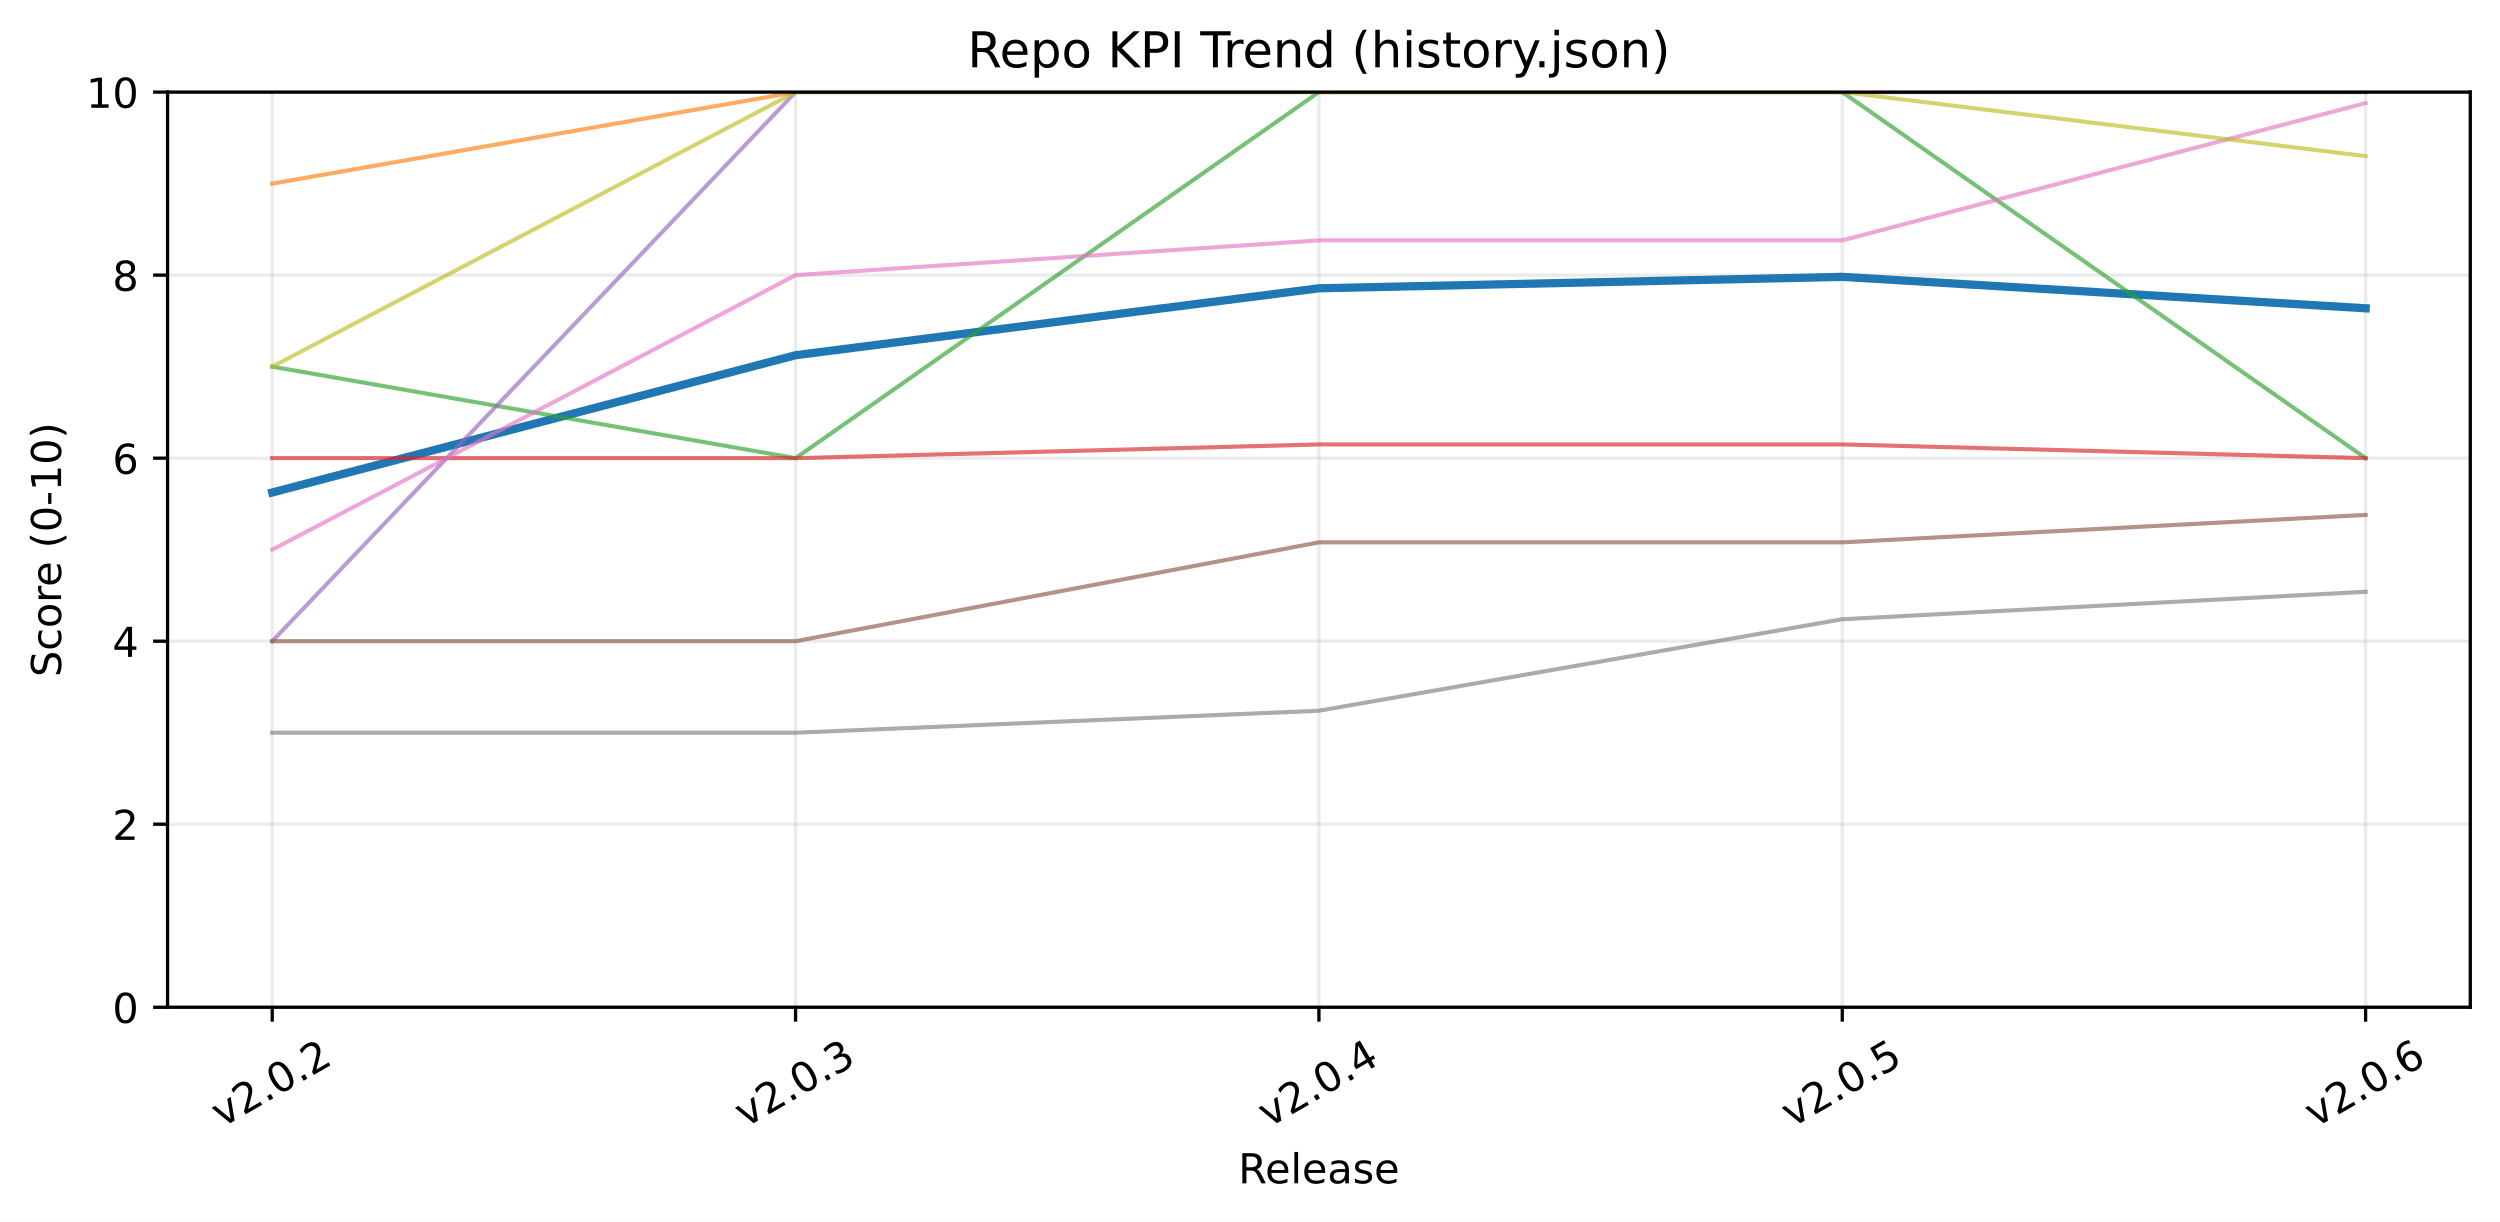
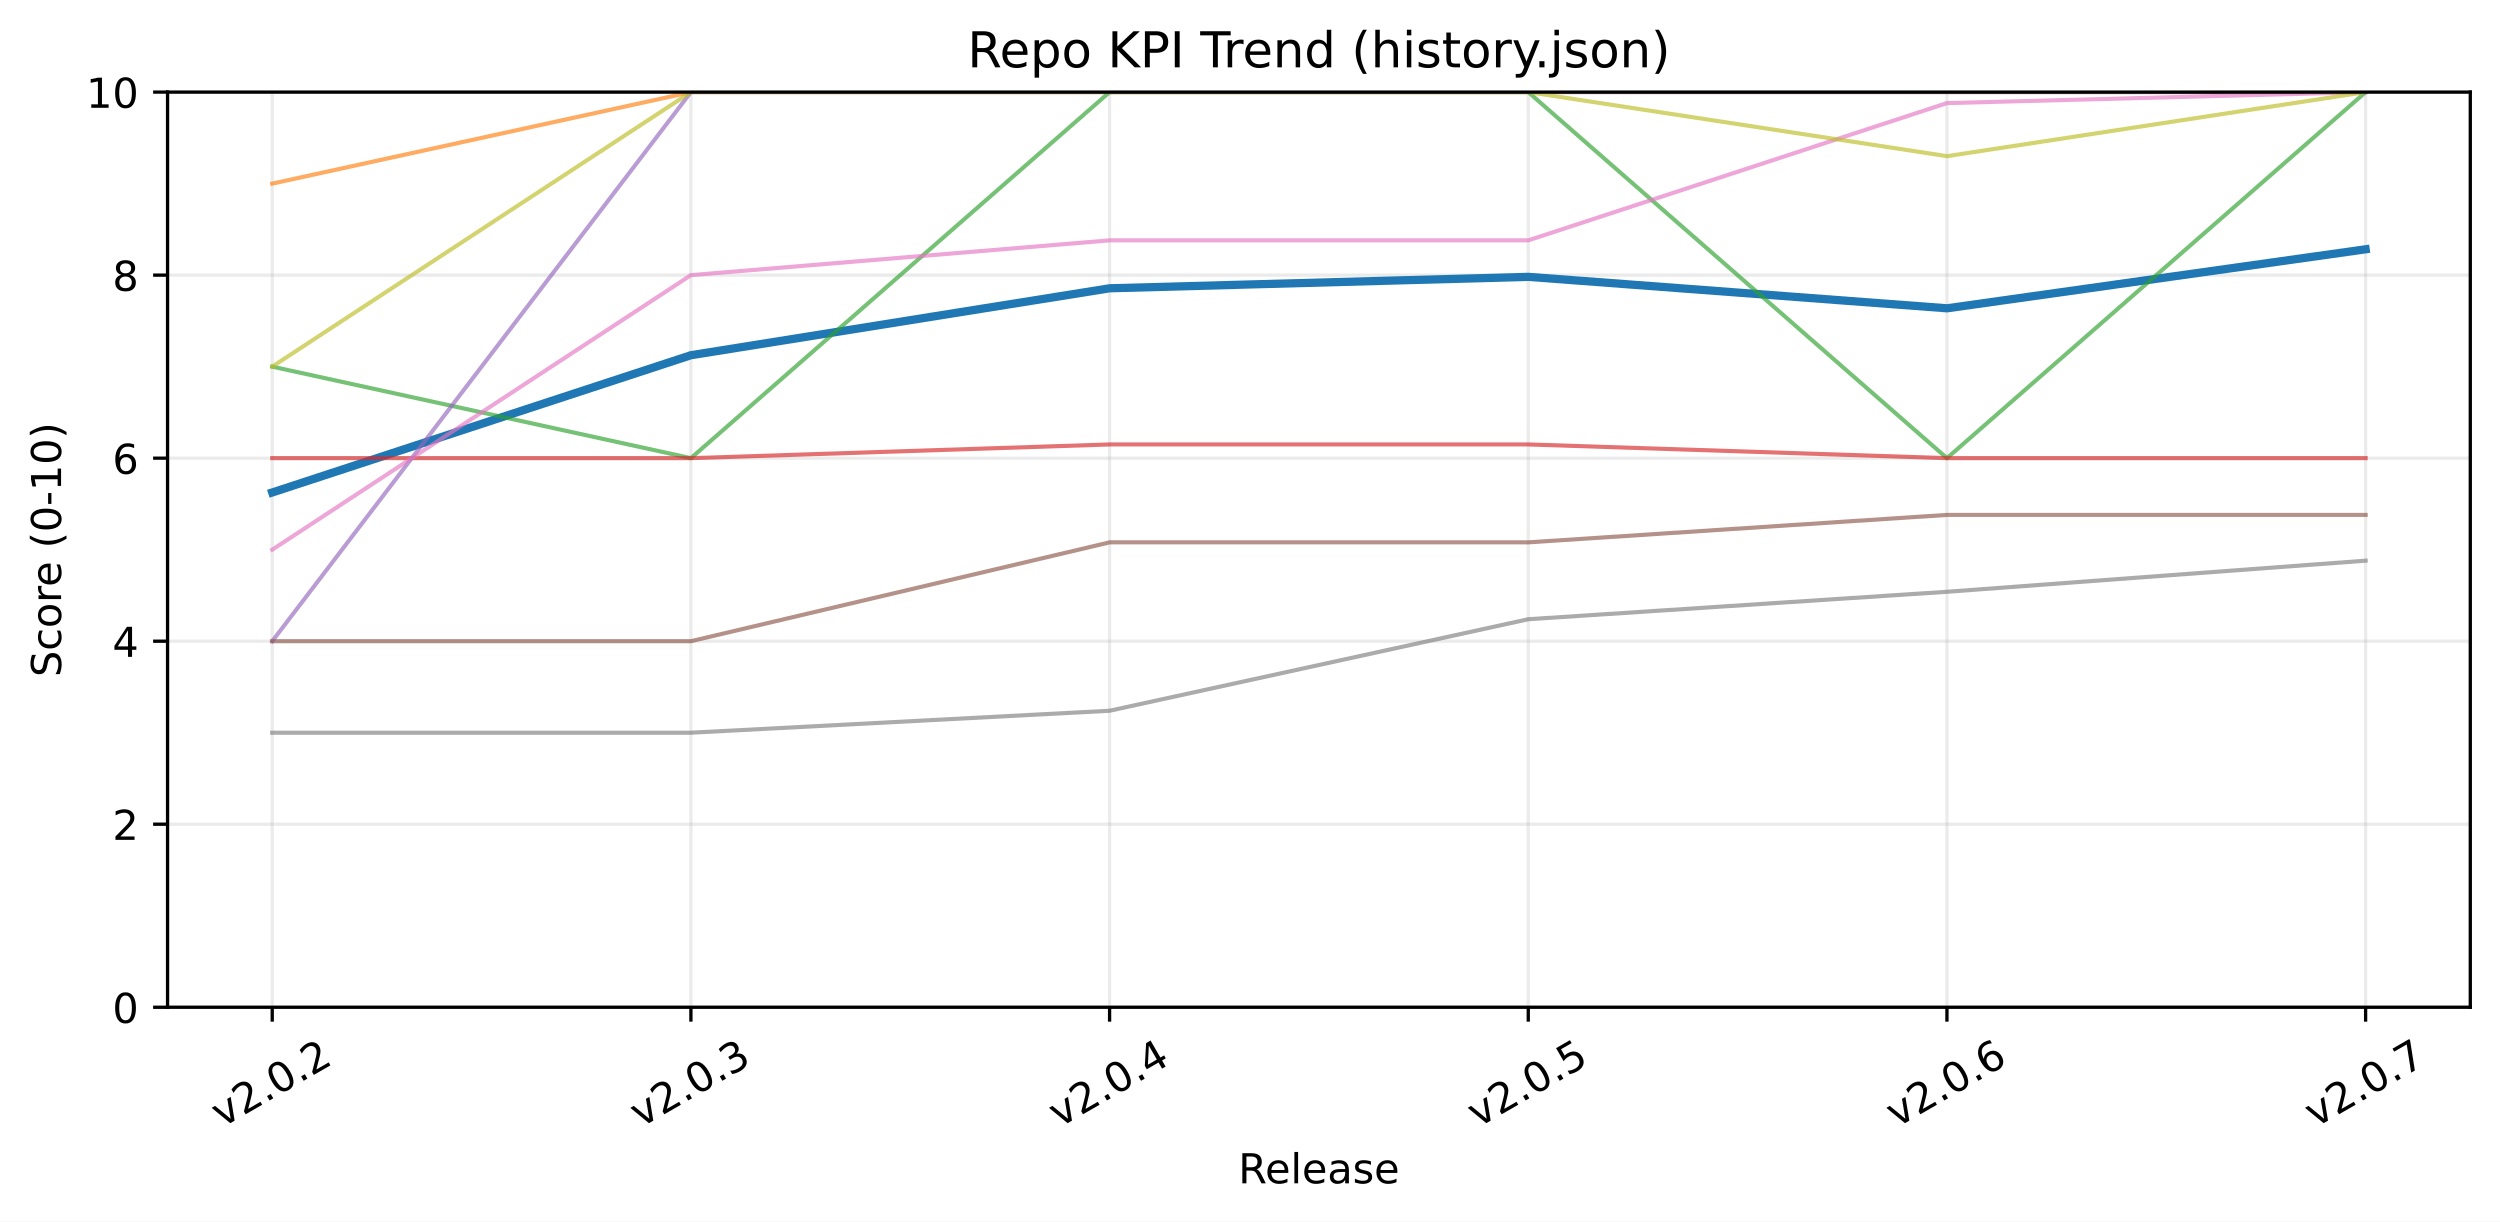
<svg xmlns="http://www.w3.org/2000/svg" xmlns:xlink="http://www.w3.org/1999/xlink" width="605.803pt" height="296.019pt" viewBox="0 0 605.803 296.019" version="1.1">
  <defs>
    <style type="text/css">*{stroke-linejoin: round; stroke-linecap: butt}</style>
  </defs>
  <g id="figure_1">
    <g id="patch_1">
      <path d="M 0 296.019  L 605.803 296.019  L 605.803 0  L 0 0  z " style="fill: #ffffff" />
    </g>
    <g id="axes_1">
      <g id="patch_2">
        <path d="M 40.603 244.078  L 598.603 244.078  L 598.603 22.318  L 40.603 22.318  z " style="fill: #ffffff" />
      </g>
      <g id="matplotlib.axis_1">
        <g id="xtick_1">
          <g id="line2d_1">
-             <path d="M 65.967 244.078  L 65.967 22.318  " clip-path="url(#p9fa31c1f79)" style="fill: none; stroke: #b0b0b0; stroke-opacity: 0.25; stroke-width: 0.8; stroke-linecap: square" />
+             <path d="M 65.967 244.078  L 65.967 22.318  " clip-path="url(#paaefacc47f)" style="fill: none; stroke: #b0b0b0; stroke-opacity: 0.25; stroke-width: 0.8; stroke-linecap: square" />
          </g>
          <g id="line2d_2">
            <defs>
-               <path id="me391bf5fd7" d="M 0 0  L 0 3.5  " style="stroke: #000000; stroke-width: 0.8" />
+               <path id="mf7fcb4f28f" d="M 0 0  L 0 3.5  " style="stroke: #000000; stroke-width: 0.8" />
            </defs>
            <g>
-               <use xlink:href="#me391bf5fd7" x="65.967" y="244.078" style="stroke: #000000; stroke-width: 0.8" />
+               <use xlink:href="#mf7fcb4f28f" x="65.967" y="244.078" style="stroke: #000000; stroke-width: 0.8" />
            </g>
          </g>
          <g id="text_1">
            <g transform="translate(53.76609 273.3398) rotate(-30) scale(0.1 -0.1)">
              <defs>
                <path id="DejaVuSans-76" d="M 191 3500  L 800 3500  L 1894 563  L 2988 3500  L 3597 3500  L 2284 0  L 1503 0  L 191 3500  z " transform="scale(0.015625)" />
                <path id="DejaVuSans-32" d="M 1228 531  L 3431 531  L 3431 0  L 469 0  L 469 531  Q 828 903 1448 1529  Q 2069 2156 2228 2338  Q 2531 2678 2651 2914  Q 2772 3150 2772 3378  Q 2772 3750 2511 3984  Q 2250 4219 1831 4219  Q 1534 4219 1204 4116  Q 875 4013 500 3803  L 500 4441  Q 881 4594 1212 4672  Q 1544 4750 1819 4750  Q 2544 4750 2975 4387  Q 3406 4025 3406 3419  Q 3406 3131 3298 2873  Q 3191 2616 2906 2266  Q 2828 2175 2409 1742  Q 1991 1309 1228 531  z " transform="scale(0.015625)" />
                <path id="DejaVuSans-2e" d="M 684 794  L 1344 794  L 1344 0  L 684 0  L 684 794  z " transform="scale(0.015625)" />
                <path id="DejaVuSans-30" d="M 2034 4250  Q 1547 4250 1301 3770  Q 1056 3291 1056 2328  Q 1056 1369 1301 889  Q 1547 409 2034 409  Q 2525 409 2770 889  Q 3016 1369 3016 2328  Q 3016 3291 2770 3770  Q 2525 4250 2034 4250  z M 2034 4750  Q 2819 4750 3233 4129  Q 3647 3509 3647 2328  Q 3647 1150 3233 529  Q 2819 -91 2034 -91  Q 1250 -91 836 529  Q 422 1150 422 2328  Q 422 3509 836 4129  Q 1250 4750 2034 4750  z " transform="scale(0.015625)" />
              </defs>
              <use xlink:href="#DejaVuSans-76" />
              <use xlink:href="#DejaVuSans-32" x="59.18" />
              <use xlink:href="#DejaVuSans-2e" x="122.803" />
              <use xlink:href="#DejaVuSans-30" x="154.59" />
              <use xlink:href="#DejaVuSans-2e" x="218.213" />
              <use xlink:href="#DejaVuSans-32" x="250" />
            </g>
          </g>
        </g>
        <g id="xtick_2">
          <g id="line2d_3">
-             <path d="M 192.785 244.078  L 192.785 22.318  " clip-path="url(#p9fa31c1f79)" style="fill: none; stroke: #b0b0b0; stroke-opacity: 0.25; stroke-width: 0.8; stroke-linecap: square" />
+             <path d="M 167.421 244.078  L 167.421 22.318  " clip-path="url(#paaefacc47f)" style="fill: none; stroke: #b0b0b0; stroke-opacity: 0.25; stroke-width: 0.8; stroke-linecap: square" />
          </g>
          <g id="line2d_4">
            <g>
-               <use xlink:href="#me391bf5fd7" x="192.785" y="244.078" style="stroke: #000000; stroke-width: 0.8" />
+               <use xlink:href="#mf7fcb4f28f" x="167.421" y="244.078" style="stroke: #000000; stroke-width: 0.8" />
            </g>
          </g>
          <g id="text_2">
-             <g transform="translate(180.5843 273.3398) rotate(-30) scale(0.1 -0.1)">
+             <g transform="translate(155.2206 273.3398) rotate(-30) scale(0.1 -0.1)">
              <defs>
                <path id="DejaVuSans-33" d="M 2597 2516  Q 3050 2419 3304 2112  Q 3559 1806 3559 1356  Q 3559 666 3084 287  Q 2609 -91 1734 -91  Q 1441 -91 1130 -33  Q 819 25 488 141  L 488 750  Q 750 597 1062 519  Q 1375 441 1716 441  Q 2309 441 2620 675  Q 2931 909 2931 1356  Q 2931 1769 2642 2001  Q 2353 2234 1838 2234  L 1294 2234  L 1294 2753  L 1863 2753  Q 2328 2753 2575 2939  Q 2822 3125 2822 3475  Q 2822 3834 2567 4026  Q 2313 4219 1838 4219  Q 1578 4219 1281 4162  Q 984 4106 628 3988  L 628 4550  Q 988 4650 1302 4700  Q 1616 4750 1894 4750  Q 2613 4750 3031 4423  Q 3450 4097 3450 3541  Q 3450 3153 3228 2886  Q 3006 2619 2597 2516  z " transform="scale(0.015625)" />
              </defs>
              <use xlink:href="#DejaVuSans-76" />
              <use xlink:href="#DejaVuSans-32" x="59.18" />
              <use xlink:href="#DejaVuSans-2e" x="122.803" />
              <use xlink:href="#DejaVuSans-30" x="154.59" />
              <use xlink:href="#DejaVuSans-2e" x="218.213" />
              <use xlink:href="#DejaVuSans-33" x="250" />
            </g>
          </g>
        </g>
        <g id="xtick_3">
          <g id="line2d_5">
-             <path d="M 319.603 244.078  L 319.603 22.318  " clip-path="url(#p9fa31c1f79)" style="fill: none; stroke: #b0b0b0; stroke-opacity: 0.25; stroke-width: 0.8; stroke-linecap: square" />
+             <path d="M 268.876 244.078  L 268.876 22.318  " clip-path="url(#paaefacc47f)" style="fill: none; stroke: #b0b0b0; stroke-opacity: 0.25; stroke-width: 0.8; stroke-linecap: square" />
          </g>
          <g id="line2d_6">
            <g>
-               <use xlink:href="#me391bf5fd7" x="319.603" y="244.078" style="stroke: #000000; stroke-width: 0.8" />
+               <use xlink:href="#mf7fcb4f28f" x="268.876" y="244.078" style="stroke: #000000; stroke-width: 0.8" />
            </g>
          </g>
          <g id="text_3">
-             <g transform="translate(307.4025 273.3398) rotate(-30) scale(0.1 -0.1)">
+             <g transform="translate(256.6752 273.3398) rotate(-30) scale(0.1 -0.1)">
              <defs>
                <path id="DejaVuSans-34" d="M 2419 4116  L 825 1625  L 2419 1625  L 2419 4116  z M 2253 4666  L 3047 4666  L 3047 1625  L 3713 1625  L 3713 1100  L 3047 1100  L 3047 0  L 2419 0  L 2419 1100  L 313 1100  L 313 1709  L 2253 4666  z " transform="scale(0.015625)" />
              </defs>
              <use xlink:href="#DejaVuSans-76" />
              <use xlink:href="#DejaVuSans-32" x="59.18" />
              <use xlink:href="#DejaVuSans-2e" x="122.803" />
              <use xlink:href="#DejaVuSans-30" x="154.59" />
              <use xlink:href="#DejaVuSans-2e" x="218.213" />
              <use xlink:href="#DejaVuSans-34" x="250" />
            </g>
          </g>
        </g>
        <g id="xtick_4">
          <g id="line2d_7">
-             <path d="M 446.421 244.078  L 446.421 22.318  " clip-path="url(#p9fa31c1f79)" style="fill: none; stroke: #b0b0b0; stroke-opacity: 0.25; stroke-width: 0.8; stroke-linecap: square" />
+             <path d="M 370.33 244.078  L 370.33 22.318  " clip-path="url(#paaefacc47f)" style="fill: none; stroke: #b0b0b0; stroke-opacity: 0.25; stroke-width: 0.8; stroke-linecap: square" />
          </g>
          <g id="line2d_8">
            <g>
-               <use xlink:href="#me391bf5fd7" x="446.421" y="244.078" style="stroke: #000000; stroke-width: 0.8" />
+               <use xlink:href="#mf7fcb4f28f" x="370.33" y="244.078" style="stroke: #000000; stroke-width: 0.8" />
            </g>
          </g>
          <g id="text_4">
-             <g transform="translate(434.2206 273.3398) rotate(-30) scale(0.1 -0.1)">
+             <g transform="translate(358.1297 273.3398) rotate(-30) scale(0.1 -0.1)">
              <defs>
                <path id="DejaVuSans-35" d="M 691 4666  L 3169 4666  L 3169 4134  L 1269 4134  L 1269 2991  Q 1406 3038 1543 3061  Q 1681 3084 1819 3084  Q 2600 3084 3056 2656  Q 3513 2228 3513 1497  Q 3513 744 3044 326  Q 2575 -91 1722 -91  Q 1428 -91 1123 -41  Q 819 9 494 109  L 494 744  Q 775 591 1075 516  Q 1375 441 1709 441  Q 2250 441 2565 725  Q 2881 1009 2881 1497  Q 2881 1984 2565 2268  Q 2250 2553 1709 2553  Q 1456 2553 1204 2497  Q 953 2441 691 2322  L 691 4666  z " transform="scale(0.015625)" />
              </defs>
              <use xlink:href="#DejaVuSans-76" />
              <use xlink:href="#DejaVuSans-32" x="59.18" />
              <use xlink:href="#DejaVuSans-2e" x="122.803" />
              <use xlink:href="#DejaVuSans-30" x="154.59" />
              <use xlink:href="#DejaVuSans-2e" x="218.213" />
              <use xlink:href="#DejaVuSans-35" x="250" />
            </g>
          </g>
        </g>
        <g id="xtick_5">
          <g id="line2d_9">
-             <path d="M 573.239 244.078  L 573.239 22.318  " clip-path="url(#p9fa31c1f79)" style="fill: none; stroke: #b0b0b0; stroke-opacity: 0.25; stroke-width: 0.8; stroke-linecap: square" />
+             <path d="M 471.785 244.078  L 471.785 22.318  " clip-path="url(#paaefacc47f)" style="fill: none; stroke: #b0b0b0; stroke-opacity: 0.25; stroke-width: 0.8; stroke-linecap: square" />
          </g>
          <g id="line2d_10">
            <g>
-               <use xlink:href="#me391bf5fd7" x="573.239" y="244.078" style="stroke: #000000; stroke-width: 0.8" />
+               <use xlink:href="#mf7fcb4f28f" x="471.785" y="244.078" style="stroke: #000000; stroke-width: 0.8" />
            </g>
          </g>
          <g id="text_5">
+             <g transform="translate(459.5843 273.3398) rotate(-30) scale(0.1 -0.1)">
+               <defs>
+                 <path id="DejaVuSans-36" d="M 2113 2584  Q 1688 2584 1439 2293  Q 1191 2003 1191 1497  Q 1191 994 1439 701  Q 1688 409 2113 409  Q 2538 409 2786 701  Q 3034 994 3034 1497  Q 3034 2003 2786 2293  Q 2538 2584 2113 2584  z M 3366 4563  L 3366 3988  Q 3128 4100 2886 4159  Q 2644 4219 2406 4219  Q 1781 4219 1451 3797  Q 1122 3375 1075 2522  Q 1259 2794 1537 2939  Q 1816 3084 2150 3084  Q 2853 3084 3261 2657  Q 3669 2231 3669 1497  Q 3669 778 3244 343  Q 2819 -91 2113 -91  Q 1303 -91 875 529  Q 447 1150 447 2328  Q 447 3434 972 4092  Q 1497 4750 2381 4750  Q 2619 4750 2861 4703  Q 3103 4656 3366 4563  z " transform="scale(0.015625)" />
+               </defs>
+               <use xlink:href="#DejaVuSans-76" />
+               <use xlink:href="#DejaVuSans-32" x="59.18" />
+               <use xlink:href="#DejaVuSans-2e" x="122.803" />
+               <use xlink:href="#DejaVuSans-30" x="154.59" />
+               <use xlink:href="#DejaVuSans-2e" x="218.213" />
+               <use xlink:href="#DejaVuSans-36" x="250" />
+             </g>
+           </g>
+         </g>
+         <g id="xtick_6">
+           <g id="line2d_11">
+             <path d="M 573.239 244.078  L 573.239 22.318  " clip-path="url(#paaefacc47f)" style="fill: none; stroke: #b0b0b0; stroke-opacity: 0.25; stroke-width: 0.8; stroke-linecap: square" />
+           </g>
+           <g id="line2d_12">
+             <g>
+               <use xlink:href="#mf7fcb4f28f" x="573.239" y="244.078" style="stroke: #000000; stroke-width: 0.8" />
+             </g>
+           </g>
+           <g id="text_6">
            <g transform="translate(561.0388 273.3398) rotate(-30) scale(0.1 -0.1)">
              <defs>
-                 <path id="DejaVuSans-36" d="M 2113 2584  Q 1688 2584 1439 2293  Q 1191 2003 1191 1497  Q 1191 994 1439 701  Q 1688 409 2113 409  Q 2538 409 2786 701  Q 3034 994 3034 1497  Q 3034 2003 2786 2293  Q 2538 2584 2113 2584  z M 3366 4563  L 3366 3988  Q 3128 4100 2886 4159  Q 2644 4219 2406 4219  Q 1781 4219 1451 3797  Q 1122 3375 1075 2522  Q 1259 2794 1537 2939  Q 1816 3084 2150 3084  Q 2853 3084 3261 2657  Q 3669 2231 3669 1497  Q 3669 778 3244 343  Q 2819 -91 2113 -91  Q 1303 -91 875 529  Q 447 1150 447 2328  Q 447 3434 972 4092  Q 1497 4750 2381 4750  Q 2619 4750 2861 4703  Q 3103 4656 3366 4563  z " transform="scale(0.015625)" />
-               </defs>
-               <use xlink:href="#DejaVuSans-76" />
-               <use xlink:href="#DejaVuSans-32" x="59.18" />
-               <use xlink:href="#DejaVuSans-2e" x="122.803" />
-               <use xlink:href="#DejaVuSans-30" x="154.59" />
-               <use xlink:href="#DejaVuSans-2e" x="218.213" />
-               <use xlink:href="#DejaVuSans-36" x="250" />
-             </g>
-           </g>
-         </g>
-         <g id="text_6">
+                 <path id="DejaVuSans-37" d="M 525 4666  L 3525 4666  L 3525 4397  L 1831 0  L 1172 0  L 2766 4134  L 525 4134  L 525 4666  z " transform="scale(0.015625)" />
+               </defs>
+               <use xlink:href="#DejaVuSans-76" />
+               <use xlink:href="#DejaVuSans-32" x="59.18" />
+               <use xlink:href="#DejaVuSans-2e" x="122.803" />
+               <use xlink:href="#DejaVuSans-30" x="154.59" />
+               <use xlink:href="#DejaVuSans-2e" x="218.213" />
+               <use xlink:href="#DejaVuSans-37" x="250" />
+             </g>
+           </g>
+         </g>
+         <g id="text_7">
          <g transform="translate(300.0664 286.7393) scale(0.1 -0.1)">
            <defs>
              <path id="DejaVuSans-52" d="M 2841 2188  Q 3044 2119 3236 1894  Q 3428 1669 3622 1275  L 4263 0  L 3584 0  L 2988 1197  Q 2756 1666 2539 1819  Q 2322 1972 1947 1972  L 1259 1972  L 1259 0  L 628 0  L 628 4666  L 2053 4666  Q 2853 4666 3247 4331  Q 3641 3997 3641 3322  Q 3641 2881 3436 2590  Q 3231 2300 2841 2188  z M 1259 4147  L 1259 2491  L 2053 2491  Q 2509 2491 2742 2702  Q 2975 2913 2975 3322  Q 2975 3731 2742 3939  Q 2509 4147 2053 4147  L 1259 4147  z " transform="scale(0.015625)" />
              <path id="DejaVuSans-65" d="M 3597 1894  L 3597 1613  L 953 1613  Q 991 1019 1311 708  Q 1631 397 2203 397  Q 2534 397 2845 478  Q 3156 559 3463 722  L 3463 178  Q 3153 47 2828 -22  Q 2503 -91 2169 -91  Q 1331 -91 842 396  Q 353 884 353 1716  Q 353 2575 817 3079  Q 1281 3584 2069 3584  Q 2775 3584 3186 3129  Q 3597 2675 3597 1894  z M 3022 2063  Q 3016 2534 2758 2815  Q 2500 3097 2075 3097  Q 1594 3097 1305 2825  Q 1016 2553 972 2059  L 3022 2063  z " transform="scale(0.015625)" />
              <path id="DejaVuSans-6c" d="M 603 4863  L 1178 4863  L 1178 0  L 603 0  L 603 4863  z " transform="scale(0.015625)" />
              <path id="DejaVuSans-61" d="M 2194 1759  Q 1497 1759 1228 1600  Q 959 1441 959 1056  Q 959 750 1161 570  Q 1363 391 1709 391  Q 2188 391 2477 730  Q 2766 1069 2766 1631  L 2766 1759  L 2194 1759  z M 3341 1997  L 3341 0  L 2766 0  L 2766 531  Q 2569 213 2275 61  Q 1981 -91 1556 -91  Q 1019 -91 701 211  Q 384 513 384 1019  Q 384 1609 779 1909  Q 1175 2209 1959 2209  L 2766 2209  L 2766 2266  Q 2766 2663 2505 2880  Q 2244 3097 1772 3097  Q 1472 3097 1187 3025  Q 903 2953 641 2809  L 641 3341  Q 956 3463 1253 3523  Q 1550 3584 1831 3584  Q 2591 3584 2966 3190  Q 3341 2797 3341 1997  z " transform="scale(0.015625)" />
              <path id="DejaVuSans-73" d="M 2834 3397  L 2834 2853  Q 2591 2978 2328 3040  Q 2066 3103 1784 3103  Q 1356 3103 1142 2972  Q 928 2841 928 2578  Q 928 2378 1081 2264  Q 1234 2150 1697 2047  L 1894 2003  Q 2506 1872 2764 1633  Q 3022 1394 3022 966  Q 3022 478 2636 193  Q 2250 -91 1575 -91  Q 1294 -91 989 -36  Q 684 19 347 128  L 347 722  Q 666 556 975 473  Q 1284 391 1588 391  Q 1994 391 2212 530  Q 2431 669 2431 922  Q 2431 1156 2273 1281  Q 2116 1406 1581 1522  L 1381 1569  Q 847 1681 609 1914  Q 372 2147 372 2553  Q 372 3047 722 3315  Q 1072 3584 1716 3584  Q 2034 3584 2315 3537  Q 2597 3491 2834 3397  z " transform="scale(0.015625)" />
            </defs>
            <use xlink:href="#DejaVuSans-52" />
            <use xlink:href="#DejaVuSans-65" x="64.982" />
            <use xlink:href="#DejaVuSans-6c" x="126.506" />
            <use xlink:href="#DejaVuSans-65" x="154.289" />
            <use xlink:href="#DejaVuSans-61" x="215.812" />
            <use xlink:href="#DejaVuSans-73" x="277.092" />
            <use xlink:href="#DejaVuSans-65" x="329.191" />
          </g>
        </g>
      </g>
      <g id="matplotlib.axis_2">
        <g id="ytick_1">
-           <g id="line2d_11">
-             <path d="M 40.603 244.078  L 598.603 244.078  " clip-path="url(#p9fa31c1f79)" style="fill: none; stroke: #b0b0b0; stroke-opacity: 0.25; stroke-width: 0.8; stroke-linecap: square" />
-           </g>
-           <g id="line2d_12">
+           <g id="line2d_13">
+             <path d="M 40.603 244.078  L 598.603 244.078  " clip-path="url(#paaefacc47f)" style="fill: none; stroke: #b0b0b0; stroke-opacity: 0.25; stroke-width: 0.8; stroke-linecap: square" />
+           </g>
+           <g id="line2d_14">
            <defs>
-               <path id="m415bb40c5d" d="M 0 0  L -3.5 0  " style="stroke: #000000; stroke-width: 0.8" />
+               <path id="mf28d4a2378" d="M 0 0  L -3.5 0  " style="stroke: #000000; stroke-width: 0.8" />
            </defs>
            <g>
-               <use xlink:href="#m415bb40c5d" x="40.603" y="244.078" style="stroke: #000000; stroke-width: 0.8" />
-             </g>
-           </g>
-           <g id="text_7">
+               <use xlink:href="#mf28d4a2378" x="40.603" y="244.078" style="stroke: #000000; stroke-width: 0.8" />
+             </g>
+           </g>
+           <g id="text_8">
            <g transform="translate(27.24063 247.8773) scale(0.1 -0.1)">
              <use xlink:href="#DejaVuSans-30" />
            </g>
          </g>
        </g>
        <g id="ytick_2">
-           <g id="line2d_13">
-             <path d="M 40.603 199.726  L 598.603 199.726  " clip-path="url(#p9fa31c1f79)" style="fill: none; stroke: #b0b0b0; stroke-opacity: 0.25; stroke-width: 0.8; stroke-linecap: square" />
-           </g>
-           <g id="line2d_14">
-             <g>
-               <use xlink:href="#m415bb40c5d" x="40.603" y="199.726" style="stroke: #000000; stroke-width: 0.8" />
-             </g>
-           </g>
-           <g id="text_8">
+           <g id="line2d_15">
+             <path d="M 40.603 199.726  L 598.603 199.726  " clip-path="url(#paaefacc47f)" style="fill: none; stroke: #b0b0b0; stroke-opacity: 0.25; stroke-width: 0.8; stroke-linecap: square" />
+           </g>
+           <g id="line2d_16">
+             <g>
+               <use xlink:href="#mf28d4a2378" x="40.603" y="199.726" style="stroke: #000000; stroke-width: 0.8" />
+             </g>
+           </g>
+           <g id="text_9">
            <g transform="translate(27.24063 203.5253) scale(0.1 -0.1)">
              <use xlink:href="#DejaVuSans-32" />
            </g>
          </g>
        </g>
        <g id="ytick_3">
-           <g id="line2d_15">
-             <path d="M 40.603 155.374  L 598.603 155.374  " clip-path="url(#p9fa31c1f79)" style="fill: none; stroke: #b0b0b0; stroke-opacity: 0.25; stroke-width: 0.8; stroke-linecap: square" />
-           </g>
-           <g id="line2d_16">
-             <g>
-               <use xlink:href="#m415bb40c5d" x="40.603" y="155.374" style="stroke: #000000; stroke-width: 0.8" />
-             </g>
-           </g>
-           <g id="text_9">
+           <g id="line2d_17">
+             <path d="M 40.603 155.374  L 598.603 155.374  " clip-path="url(#paaefacc47f)" style="fill: none; stroke: #b0b0b0; stroke-opacity: 0.25; stroke-width: 0.8; stroke-linecap: square" />
+           </g>
+           <g id="line2d_18">
+             <g>
+               <use xlink:href="#mf28d4a2378" x="40.603" y="155.374" style="stroke: #000000; stroke-width: 0.8" />
+             </g>
+           </g>
+           <g id="text_10">
            <g transform="translate(27.24063 159.1733) scale(0.1 -0.1)">
              <use xlink:href="#DejaVuSans-34" />
            </g>
          </g>
        </g>
        <g id="ytick_4">
-           <g id="line2d_17">
-             <path d="M 40.603 111.022  L 598.603 111.022  " clip-path="url(#p9fa31c1f79)" style="fill: none; stroke: #b0b0b0; stroke-opacity: 0.25; stroke-width: 0.8; stroke-linecap: square" />
-           </g>
-           <g id="line2d_18">
-             <g>
-               <use xlink:href="#m415bb40c5d" x="40.603" y="111.022" style="stroke: #000000; stroke-width: 0.8" />
-             </g>
-           </g>
-           <g id="text_10">
+           <g id="line2d_19">
+             <path d="M 40.603 111.022  L 598.603 111.022  " clip-path="url(#paaefacc47f)" style="fill: none; stroke: #b0b0b0; stroke-opacity: 0.25; stroke-width: 0.8; stroke-linecap: square" />
+           </g>
+           <g id="line2d_20">
+             <g>
+               <use xlink:href="#mf28d4a2378" x="40.603" y="111.022" style="stroke: #000000; stroke-width: 0.8" />
+             </g>
+           </g>
+           <g id="text_11">
            <g transform="translate(27.24063 114.8213) scale(0.1 -0.1)">
              <use xlink:href="#DejaVuSans-36" />
            </g>
          </g>
        </g>
        <g id="ytick_5">
-           <g id="line2d_19">
-             <path d="M 40.603 66.67  L 598.603 66.67  " clip-path="url(#p9fa31c1f79)" style="fill: none; stroke: #b0b0b0; stroke-opacity: 0.25; stroke-width: 0.8; stroke-linecap: square" />
-           </g>
-           <g id="line2d_20">
-             <g>
-               <use xlink:href="#m415bb40c5d" x="40.603" y="66.67" style="stroke: #000000; stroke-width: 0.8" />
-             </g>
-           </g>
-           <g id="text_11">
+           <g id="line2d_21">
+             <path d="M 40.603 66.67  L 598.603 66.67  " clip-path="url(#paaefacc47f)" style="fill: none; stroke: #b0b0b0; stroke-opacity: 0.25; stroke-width: 0.8; stroke-linecap: square" />
+           </g>
+           <g id="line2d_22">
+             <g>
+               <use xlink:href="#mf28d4a2378" x="40.603" y="66.67" style="stroke: #000000; stroke-width: 0.8" />
+             </g>
+           </g>
+           <g id="text_12">
            <g transform="translate(27.24063 70.46934) scale(0.1 -0.1)">
              <defs>
                <path id="DejaVuSans-38" d="M 2034 2216  Q 1584 2216 1326 1975  Q 1069 1734 1069 1313  Q 1069 891 1326 650  Q 1584 409 2034 409  Q 2484 409 2743 651  Q 3003 894 3003 1313  Q 3003 1734 2745 1975  Q 2488 2216 2034 2216  z M 1403 2484  Q 997 2584 770 2862  Q 544 3141 544 3541  Q 544 4100 942 4425  Q 1341 4750 2034 4750  Q 2731 4750 3128 4425  Q 3525 4100 3525 3541  Q 3525 3141 3298 2862  Q 3072 2584 2669 2484  Q 3125 2378 3379 2068  Q 3634 1759 3634 1313  Q 3634 634 3220 271  Q 2806 -91 2034 -91  Q 1263 -91 848 271  Q 434 634 434 1313  Q 434 1759 690 2068  Q 947 2378 1403 2484  z M 1172 3481  Q 1172 3119 1398 2916  Q 1625 2713 2034 2713  Q 2441 2713 2670 2916  Q 2900 3119 2900 3481  Q 2900 3844 2670 4047  Q 2441 4250 2034 4250  Q 1625 4250 1398 4047  Q 1172 3844 1172 3481  z " transform="scale(0.015625)" />
              </defs>
              <use xlink:href="#DejaVuSans-38" />
            </g>
          </g>
        </g>
        <g id="ytick_6">
-           <g id="line2d_21">
-             <path d="M 40.603 22.318  L 598.603 22.318  " clip-path="url(#p9fa31c1f79)" style="fill: none; stroke: #b0b0b0; stroke-opacity: 0.25; stroke-width: 0.8; stroke-linecap: square" />
-           </g>
-           <g id="line2d_22">
-             <g>
-               <use xlink:href="#m415bb40c5d" x="40.603" y="22.318" style="stroke: #000000; stroke-width: 0.8" />
-             </g>
-           </g>
-           <g id="text_12">
+           <g id="line2d_23">
+             <path d="M 40.603 22.318  L 598.603 22.318  " clip-path="url(#paaefacc47f)" style="fill: none; stroke: #b0b0b0; stroke-opacity: 0.25; stroke-width: 0.8; stroke-linecap: square" />
+           </g>
+           <g id="line2d_24">
+             <g>
+               <use xlink:href="#mf28d4a2378" x="40.603" y="22.318" style="stroke: #000000; stroke-width: 0.8" />
+             </g>
+           </g>
+           <g id="text_13">
            <g transform="translate(20.87813 26.11734) scale(0.1 -0.1)">
              <defs>
                <path id="DejaVuSans-31" d="M 794 531  L 1825 531  L 1825 4091  L 703 3866  L 703 4441  L 1819 4666  L 2450 4666  L 2450 531  L 3481 531  L 3481 0  L 794 0  L 794 531  z " transform="scale(0.015625)" />
              </defs>
              <use xlink:href="#DejaVuSans-31" />
              <use xlink:href="#DejaVuSans-30" x="63.623" />
            </g>
          </g>
        </g>
-         <g id="text_13">
+         <g id="text_14">
          <g transform="translate(14.79844 164.0387) rotate(-90) scale(0.1 -0.1)">
            <defs>
              <path id="DejaVuSans-53" d="M 3425 4513  L 3425 3897  Q 3066 4069 2747 4153  Q 2428 4238 2131 4238  Q 1616 4238 1336 4038  Q 1056 3838 1056 3469  Q 1056 3159 1242 3001  Q 1428 2844 1947 2747  L 2328 2669  Q 3034 2534 3370 2195  Q 3706 1856 3706 1288  Q 3706 609 3251 259  Q 2797 -91 1919 -91  Q 1588 -91 1214 -16  Q 841 59 441 206  L 441 856  Q 825 641 1194 531  Q 1563 422 1919 422  Q 2459 422 2753 634  Q 3047 847 3047 1241  Q 3047 1584 2836 1778  Q 2625 1972 2144 2069  L 1759 2144  Q 1053 2284 737 2584  Q 422 2884 422 3419  Q 422 4038 858 4394  Q 1294 4750 2059 4750  Q 2388 4750 2728 4690  Q 3069 4631 3425 4513  z " transform="scale(0.015625)" />
              <path id="DejaVuSans-63" d="M 3122 3366  L 3122 2828  Q 2878 2963 2633 3030  Q 2388 3097 2138 3097  Q 1578 3097 1268 2742  Q 959 2388 959 1747  Q 959 1106 1268 751  Q 1578 397 2138 397  Q 2388 397 2633 464  Q 2878 531 3122 666  L 3122 134  Q 2881 22 2623 -34  Q 2366 -91 2075 -91  Q 1284 -91 818 406  Q 353 903 353 1747  Q 353 2603 823 3093  Q 1294 3584 2113 3584  Q 2378 3584 2631 3529  Q 2884 3475 3122 3366  z " transform="scale(0.015625)" />
              <path id="DejaVuSans-6f" d="M 1959 3097  Q 1497 3097 1228 2736  Q 959 2375 959 1747  Q 959 1119 1226 758  Q 1494 397 1959 397  Q 2419 397 2687 759  Q 2956 1122 2956 1747  Q 2956 2369 2687 2733  Q 2419 3097 1959 3097  z M 1959 3584  Q 2709 3584 3137 3096  Q 3566 2609 3566 1747  Q 3566 888 3137 398  Q 2709 -91 1959 -91  Q 1206 -91 779 398  Q 353 888 353 1747  Q 353 2609 779 3096  Q 1206 3584 1959 3584  z " transform="scale(0.015625)" />
              <path id="DejaVuSans-72" d="M 2631 2963  Q 2534 3019 2420 3045  Q 2306 3072 2169 3072  Q 1681 3072 1420 2755  Q 1159 2438 1159 1844  L 1159 0  L 581 0  L 581 3500  L 1159 3500  L 1159 2956  Q 1341 3275 1631 3429  Q 1922 3584 2338 3584  Q 2397 3584 2469 3576  Q 2541 3569 2628 3553  L 2631 2963  z " transform="scale(0.015625)" />
              <path id="DejaVuSans-20" transform="scale(0.015625)" />
              <path id="DejaVuSans-28" d="M 1984 4856  Q 1566 4138 1362 3434  Q 1159 2731 1159 2009  Q 1159 1288 1364 580  Q 1569 -128 1984 -844  L 1484 -844  Q 1016 -109 783 600  Q 550 1309 550 2009  Q 550 2706 781 3412  Q 1013 4119 1484 4856  L 1984 4856  z " transform="scale(0.015625)" />
              <path id="DejaVuSans-2d" d="M 313 2009  L 1997 2009  L 1997 1497  L 313 1497  L 313 2009  z " transform="scale(0.015625)" />
              <path id="DejaVuSans-29" d="M 513 4856  L 1013 4856  Q 1481 4119 1714 3412  Q 1947 2706 1947 2009  Q 1947 1309 1714 600  Q 1481 -109 1013 -844  L 513 -844  Q 928 -128 1133 580  Q 1338 1288 1338 2009  Q 1338 2731 1133 3434  Q 928 4138 513 4856  z " transform="scale(0.015625)" />
            </defs>
            <use xlink:href="#DejaVuSans-53" />
            <use xlink:href="#DejaVuSans-63" x="63.477" />
            <use xlink:href="#DejaVuSans-6f" x="118.457" />
            <use xlink:href="#DejaVuSans-72" x="179.639" />
            <use xlink:href="#DejaVuSans-65" x="218.502" />
            <use xlink:href="#DejaVuSans-20" x="280.025" />
            <use xlink:href="#DejaVuSans-28" x="311.812" />
            <use xlink:href="#DejaVuSans-30" x="350.826" />
            <use xlink:href="#DejaVuSans-2d" x="414.449" />
            <use xlink:href="#DejaVuSans-31" x="450.533" />
            <use xlink:href="#DejaVuSans-30" x="514.156" />
            <use xlink:href="#DejaVuSans-29" x="577.779" />
          </g>
        </g>
      </g>
-       <g id="line2d_23">
-         <path d="M 65.967 119.338  L 192.785 86.074  L 319.603 69.858  L 446.421 67.086  L 573.239 74.709  " clip-path="url(#p9fa31c1f79)" style="fill: none; stroke: #1f77b4; stroke-width: 2; stroke-linecap: square" />
-       </g>
-       <g id="line2d_24">
-         <path d="M 65.967 44.494  L 192.785 22.318  L 319.603 22.318  L 446.421 22.318  L 573.239 22.318  " clip-path="url(#p9fa31c1f79)" style="fill: none; stroke: #ff7f0e; stroke-opacity: 0.65; stroke-linecap: square" />
-       </g>
      <g id="line2d_25">
-         <path d="M 65.967 88.846  L 192.785 111.022  L 319.603 22.318  L 446.421 22.318  L 573.239 111.022  " clip-path="url(#p9fa31c1f79)" style="fill: none; stroke: #2ca02c; stroke-opacity: 0.65; stroke-linecap: square" />
+         <path d="M 65.967 119.338  L 167.421 86.074  L 268.876 69.858  L 370.33 67.086  L 471.785 74.709  L 573.239 60.405  " clip-path="url(#paaefacc47f)" style="fill: none; stroke: #1f77b4; stroke-width: 2; stroke-linecap: square" />
      </g>
      <g id="line2d_26">
-         <path d="M 65.967 111.022  L 192.785 111.022  L 319.603 107.696  L 446.421 107.696  L 573.239 111.022  " clip-path="url(#p9fa31c1f79)" style="fill: none; stroke: #d62728; stroke-opacity: 0.65; stroke-linecap: square" />
+         <path d="M 65.967 44.494  L 167.421 22.318  L 268.876 22.318  L 370.33 22.318  L 471.785 22.318  L 573.239 22.318  " clip-path="url(#paaefacc47f)" style="fill: none; stroke: #ff7f0e; stroke-opacity: 0.65; stroke-linecap: square" />
      </g>
      <g id="line2d_27">
-         <path d="M 65.967 155.374  L 192.785 22.318  L 319.603 22.318  L 446.421 22.318  L 573.239 22.318  " clip-path="url(#p9fa31c1f79)" style="fill: none; stroke: #9467bd; stroke-opacity: 0.65; stroke-linecap: square" />
+         <path d="M 65.967 88.846  L 167.421 111.022  L 268.876 22.318  L 370.33 22.318  L 471.785 111.022  L 573.239 22.318  " clip-path="url(#paaefacc47f)" style="fill: none; stroke: #2ca02c; stroke-opacity: 0.65; stroke-linecap: square" />
      </g>
      <g id="line2d_28">
-         <path d="M 65.967 155.374  L 192.785 155.374  L 319.603 131.424  L 446.421 131.424  L 573.239 124.771  " clip-path="url(#p9fa31c1f79)" style="fill: none; stroke: #8c564b; stroke-opacity: 0.65; stroke-linecap: square" />
+         <path d="M 65.967 111.022  L 167.421 111.022  L 268.876 107.696  L 370.33 107.696  L 471.785 111.022  L 573.239 111.022  " clip-path="url(#paaefacc47f)" style="fill: none; stroke: #d62728; stroke-opacity: 0.65; stroke-linecap: square" />
      </g>
      <g id="line2d_29">
-         <path d="M 65.967 133.198  L 192.785 66.67  L 319.603 58.243  L 446.421 58.243  L 573.239 24.979  " clip-path="url(#p9fa31c1f79)" style="fill: none; stroke: #e377c2; stroke-opacity: 0.65; stroke-linecap: square" />
+         <path d="M 65.967 155.374  L 167.421 22.318  L 268.876 22.318  L 370.33 22.318  L 471.785 22.318  L 573.239 22.318  " clip-path="url(#paaefacc47f)" style="fill: none; stroke: #9467bd; stroke-opacity: 0.65; stroke-linecap: square" />
      </g>
      <g id="line2d_30">
-         <path d="M 65.967 177.55  L 192.785 177.55  L 319.603 172.228  L 446.421 150.052  L 573.239 143.399  " clip-path="url(#p9fa31c1f79)" style="fill: none; stroke: #7f7f7f; stroke-opacity: 0.65; stroke-linecap: square" />
+         <path d="M 65.967 155.374  L 167.421 155.374  L 268.876 131.424  L 370.33 131.424  L 471.785 124.771  L 573.239 124.771  " clip-path="url(#paaefacc47f)" style="fill: none; stroke: #8c564b; stroke-opacity: 0.65; stroke-linecap: square" />
      </g>
      <g id="line2d_31">
-         <path d="M 65.967 88.846  L 192.785 22.318  L 319.603 22.318  L 446.421 22.318  L 573.239 37.841  " clip-path="url(#p9fa31c1f79)" style="fill: none; stroke: #bcbd22; stroke-opacity: 0.65; stroke-linecap: square" />
+         <path d="M 65.967 133.198  L 167.421 66.67  L 268.876 58.243  L 370.33 58.243  L 471.785 24.979  L 573.239 22.318  " clip-path="url(#paaefacc47f)" style="fill: none; stroke: #e377c2; stroke-opacity: 0.65; stroke-linecap: square" />
+       </g>
+       <g id="line2d_32">
+         <path d="M 65.967 177.55  L 167.421 177.55  L 268.876 172.228  L 370.33 150.052  L 471.785 143.399  L 573.239 135.859  " clip-path="url(#paaefacc47f)" style="fill: none; stroke: #7f7f7f; stroke-opacity: 0.65; stroke-linecap: square" />
+       </g>
+       <g id="line2d_33">
+         <path d="M 65.967 88.846  L 167.421 22.318  L 268.876 22.318  L 370.33 22.318  L 471.785 37.841  L 573.239 22.318  " clip-path="url(#paaefacc47f)" style="fill: none; stroke: #bcbd22; stroke-opacity: 0.65; stroke-linecap: square" />
      </g>
      <g id="patch_3">
        <path d="M 40.603 244.078  L 40.603 22.318  " style="fill: none; stroke: #000000; stroke-width: 0.8; stroke-linejoin: miter; stroke-linecap: square" />
      </g>
      <g id="patch_4">
        <path d="M 598.603 244.078  L 598.603 22.318  " style="fill: none; stroke: #000000; stroke-width: 0.8; stroke-linejoin: miter; stroke-linecap: square" />
      </g>
      <g id="patch_5">
        <path d="M 40.603 244.078  L 598.603 244.078  " style="fill: none; stroke: #000000; stroke-width: 0.8; stroke-linejoin: miter; stroke-linecap: square" />
      </g>
      <g id="patch_6">
        <path d="M 40.603 22.318  L 598.603 22.318  " style="fill: none; stroke: #000000; stroke-width: 0.8; stroke-linejoin: miter; stroke-linecap: square" />
      </g>
-       <g id="text_14">
+       <g id="text_15">
        <g transform="translate(234.4378 16.31812) scale(0.12 -0.12)">
          <defs>
            <path id="DejaVuSans-70" d="M 1159 525  L 1159 -1331  L 581 -1331  L 581 3500  L 1159 3500  L 1159 2969  Q 1341 3281 1617 3432  Q 1894 3584 2278 3584  Q 2916 3584 3314 3078  Q 3713 2572 3713 1747  Q 3713 922 3314 415  Q 2916 -91 2278 -91  Q 1894 -91 1617 61  Q 1341 213 1159 525  z M 3116 1747  Q 3116 2381 2855 2742  Q 2594 3103 2138 3103  Q 1681 3103 1420 2742  Q 1159 2381 1159 1747  Q 1159 1113 1420 752  Q 1681 391 2138 391  Q 2594 391 2855 752  Q 3116 1113 3116 1747  z " transform="scale(0.015625)" />
            <path id="DejaVuSans-4b" d="M 628 4666  L 1259 4666  L 1259 2694  L 3353 4666  L 4166 4666  L 1850 2491  L 4331 0  L 3500 0  L 1259 2247  L 1259 0  L 628 0  L 628 4666  z " transform="scale(0.015625)" />
            <path id="DejaVuSans-50" d="M 1259 4147  L 1259 2394  L 2053 2394  Q 2494 2394 2734 2622  Q 2975 2850 2975 3272  Q 2975 3691 2734 3919  Q 2494 4147 2053 4147  L 1259 4147  z M 628 4666  L 2053 4666  Q 2838 4666 3239 4311  Q 3641 3956 3641 3272  Q 3641 2581 3239 2228  Q 2838 1875 2053 1875  L 1259 1875  L 1259 0  L 628 0  L 628 4666  z " transform="scale(0.015625)" />
            <path id="DejaVuSans-49" d="M 628 4666  L 1259 4666  L 1259 0  L 628 0  L 628 4666  z " transform="scale(0.015625)" />
            <path id="DejaVuSans-54" d="M -19 4666  L 3928 4666  L 3928 4134  L 2272 4134  L 2272 0  L 1638 0  L 1638 4134  L -19 4134  L -19 4666  z " transform="scale(0.015625)" />
            <path id="DejaVuSans-6e" d="M 3513 2113  L 3513 0  L 2938 0  L 2938 2094  Q 2938 2591 2744 2837  Q 2550 3084 2163 3084  Q 1697 3084 1428 2787  Q 1159 2491 1159 1978  L 1159 0  L 581 0  L 581 3500  L 1159 3500  L 1159 2956  Q 1366 3272 1645 3428  Q 1925 3584 2291 3584  Q 2894 3584 3203 3211  Q 3513 2838 3513 2113  z " transform="scale(0.015625)" />
            <path id="DejaVuSans-64" d="M 2906 2969  L 2906 4863  L 3481 4863  L 3481 0  L 2906 0  L 2906 525  Q 2725 213 2448 61  Q 2172 -91 1784 -91  Q 1150 -91 751 415  Q 353 922 353 1747  Q 353 2572 751 3078  Q 1150 3584 1784 3584  Q 2172 3584 2448 3432  Q 2725 3281 2906 2969  z M 947 1747  Q 947 1113 1208 752  Q 1469 391 1925 391  Q 2381 391 2643 752  Q 2906 1113 2906 1747  Q 2906 2381 2643 2742  Q 2381 3103 1925 3103  Q 1469 3103 1208 2742  Q 947 2381 947 1747  z " transform="scale(0.015625)" />
            <path id="DejaVuSans-68" d="M 3513 2113  L 3513 0  L 2938 0  L 2938 2094  Q 2938 2591 2744 2837  Q 2550 3084 2163 3084  Q 1697 3084 1428 2787  Q 1159 2491 1159 1978  L 1159 0  L 581 0  L 581 4863  L 1159 4863  L 1159 2956  Q 1366 3272 1645 3428  Q 1925 3584 2291 3584  Q 2894 3584 3203 3211  Q 3513 2838 3513 2113  z " transform="scale(0.015625)" />
            <path id="DejaVuSans-69" d="M 603 3500  L 1178 3500  L 1178 0  L 603 0  L 603 3500  z M 603 4863  L 1178 4863  L 1178 4134  L 603 4134  L 603 4863  z " transform="scale(0.015625)" />
            <path id="DejaVuSans-74" d="M 1172 4494  L 1172 3500  L 2356 3500  L 2356 3053  L 1172 3053  L 1172 1153  Q 1172 725 1289 603  Q 1406 481 1766 481  L 2356 481  L 2356 0  L 1766 0  Q 1100 0 847 248  Q 594 497 594 1153  L 594 3053  L 172 3053  L 172 3500  L 594 3500  L 594 4494  L 1172 4494  z " transform="scale(0.015625)" />
            <path id="DejaVuSans-79" d="M 2059 -325  Q 1816 -950 1584 -1140  Q 1353 -1331 966 -1331  L 506 -1331  L 506 -850  L 844 -850  Q 1081 -850 1212 -737  Q 1344 -625 1503 -206  L 1606 56  L 191 3500  L 800 3500  L 1894 763  L 2988 3500  L 3597 3500  L 2059 -325  z " transform="scale(0.015625)" />
            <path id="DejaVuSans-6a" d="M 603 3500  L 1178 3500  L 1178 -63  Q 1178 -731 923 -1031  Q 669 -1331 103 -1331  L -116 -1331  L -116 -844  L 38 -844  Q 366 -844 484 -692  Q 603 -541 603 -63  L 603 3500  z M 603 4863  L 1178 4863  L 1178 4134  L 603 4134  L 603 4863  z " transform="scale(0.015625)" />
          </defs>
          <use xlink:href="#DejaVuSans-52" />
          <use xlink:href="#DejaVuSans-65" x="64.982" />
          <use xlink:href="#DejaVuSans-70" x="126.506" />
          <use xlink:href="#DejaVuSans-6f" x="189.982" />
          <use xlink:href="#DejaVuSans-20" x="251.164" />
          <use xlink:href="#DejaVuSans-4b" x="282.951" />
          <use xlink:href="#DejaVuSans-50" x="348.527" />
          <use xlink:href="#DejaVuSans-49" x="408.83" />
          <use xlink:href="#DejaVuSans-20" x="438.322" />
          <use xlink:href="#DejaVuSans-54" x="470.109" />
          <use xlink:href="#DejaVuSans-72" x="516.443" />
          <use xlink:href="#DejaVuSans-65" x="555.307" />
          <use xlink:href="#DejaVuSans-6e" x="616.83" />
          <use xlink:href="#DejaVuSans-64" x="680.209" />
          <use xlink:href="#DejaVuSans-20" x="743.686" />
          <use xlink:href="#DejaVuSans-28" x="775.473" />
          <use xlink:href="#DejaVuSans-68" x="814.486" />
          <use xlink:href="#DejaVuSans-69" x="877.865" />
          <use xlink:href="#DejaVuSans-73" x="905.648" />
          <use xlink:href="#DejaVuSans-74" x="957.748" />
          <use xlink:href="#DejaVuSans-6f" x="996.957" />
          <use xlink:href="#DejaVuSans-72" x="1058.139" />
          <use xlink:href="#DejaVuSans-79" x="1099.252" />
          <use xlink:href="#DejaVuSans-2e" x="1144.182" />
          <use xlink:href="#DejaVuSans-6a" x="1175.969" />
          <use xlink:href="#DejaVuSans-73" x="1203.752" />
          <use xlink:href="#DejaVuSans-6f" x="1255.852" />
          <use xlink:href="#DejaVuSans-6e" x="1317.033" />
          <use xlink:href="#DejaVuSans-29" x="1380.412" />
        </g>
      </g>
    </g>
  </g>
  <defs>
-     <clipPath id="p9fa31c1f79">
+     <clipPath id="paaefacc47f">
      <rect x="40.603" y="22.318" width="558" height="221.76" />
    </clipPath>
  </defs>
</svg>
